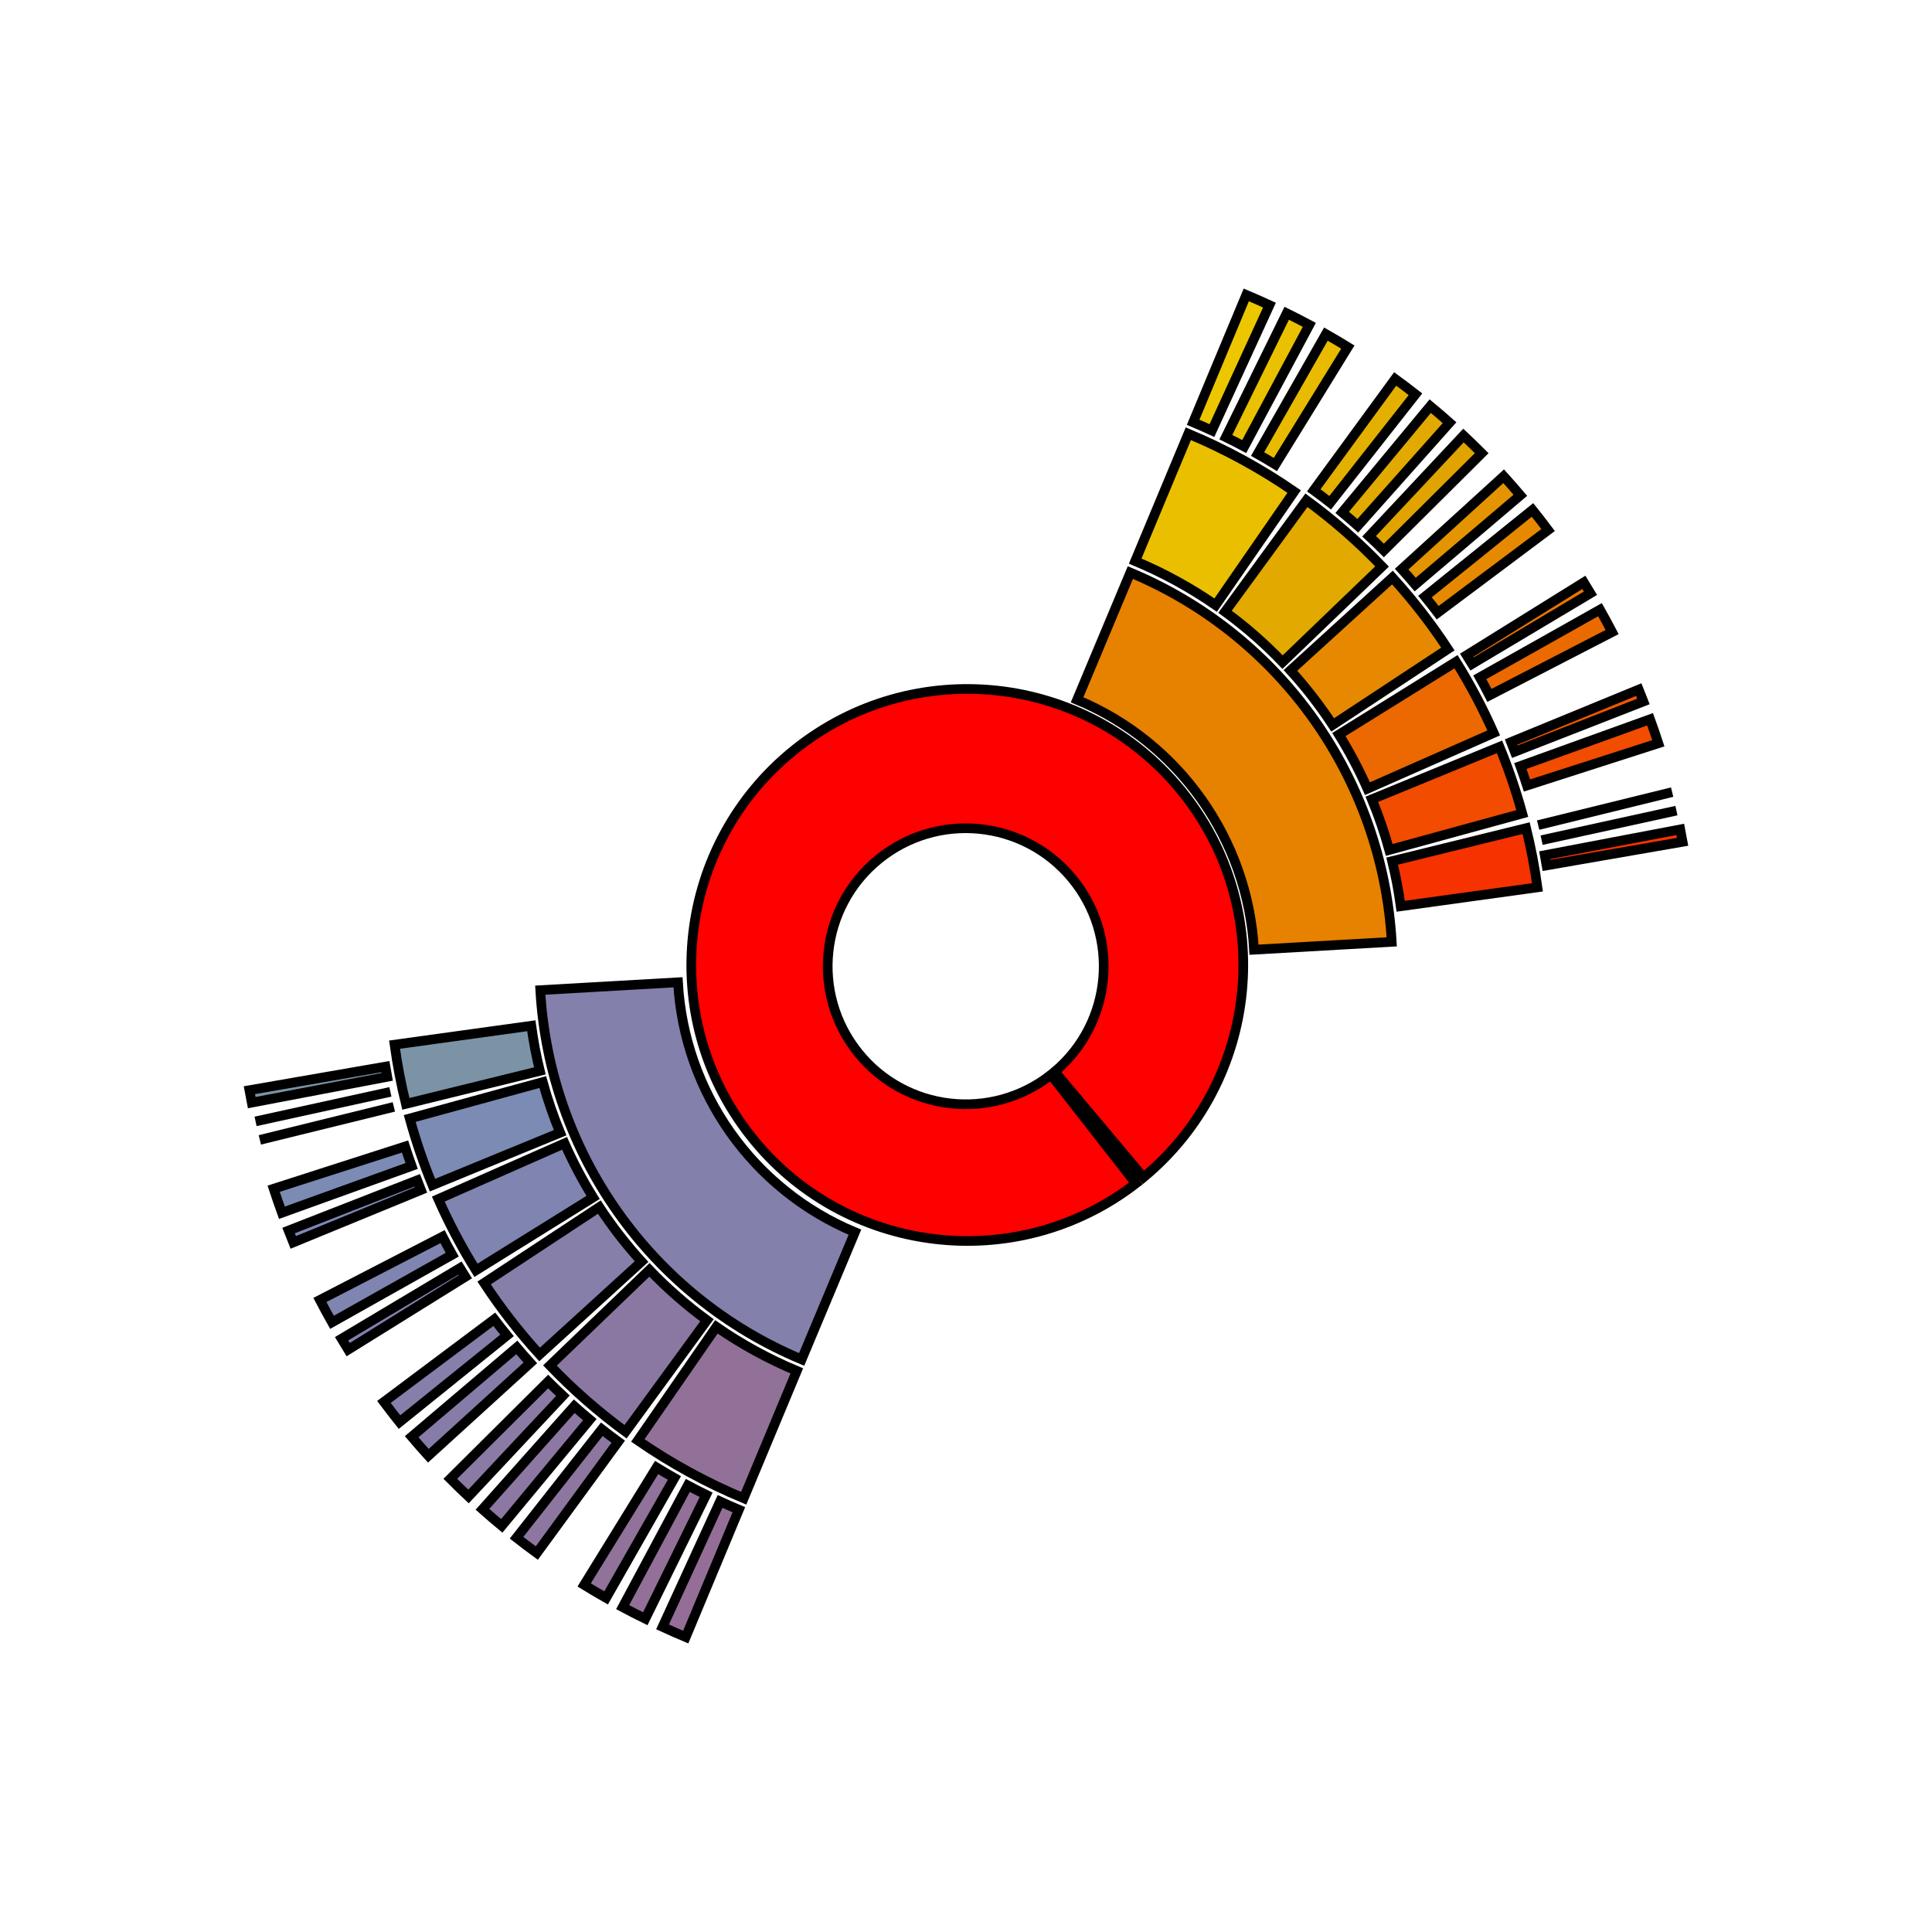
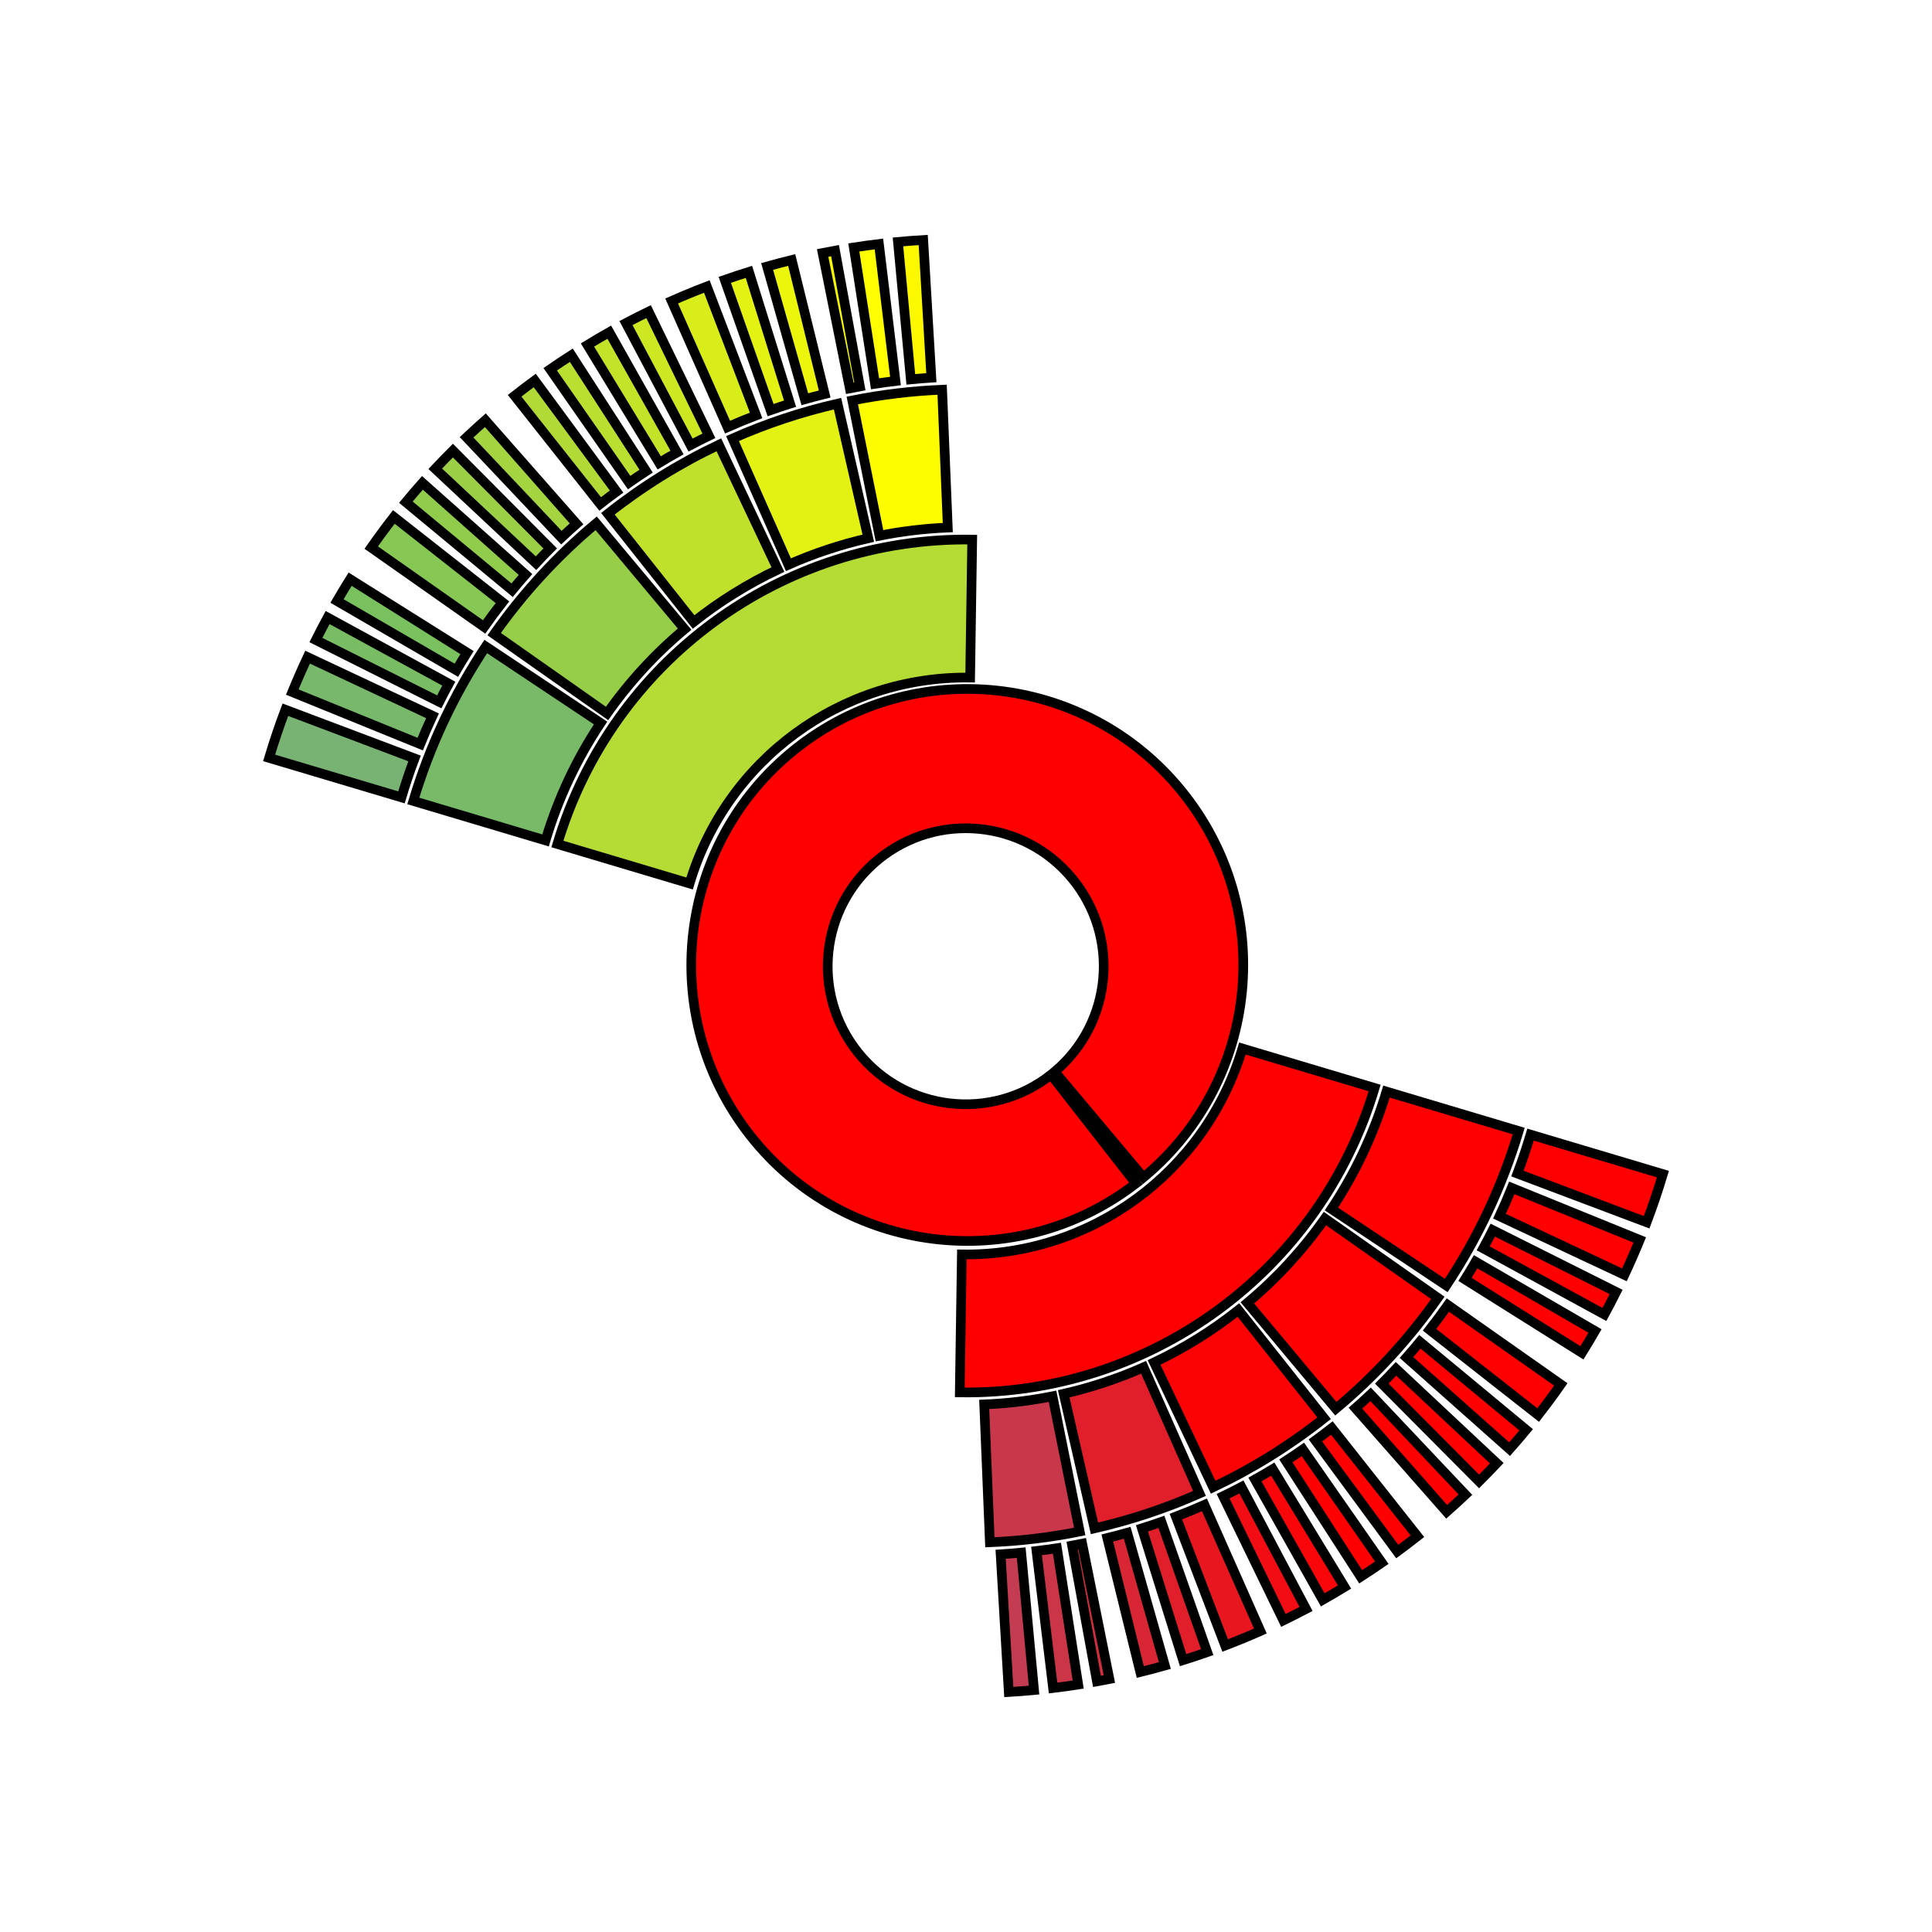
<svg xmlns="http://www.w3.org/2000/svg" width="600" height="600.0" viewBox="-7.0 -7.0 14 14">
  <defs>
</defs>
  <path d="M0.643,0.766 A1.0,1.0,0,1,0,0.616,0.788 L1.231,1.576 A2.0,2.0,0,1,1,1.286,1.532 Z" fill="red" stroke="black" stroke-width="0.07" />
-   <path d="M-2.087,0.118 A2.09,2.09,0,0,0,-0.805,1.929 L-1.191,2.851 A3.09,3.09,0,0,1,-3.085,0.175 Z" fill="#8480ac" stroke="black" stroke-width="0.07" />
-   <path d="M2.087,-0.118 A2.09,2.09,0,0,0,0.805,-1.929 L1.191,-2.851 A3.09,3.09,0,0,1,3.085,-0.175 Z" fill="#e78100" stroke="black" stroke-width="0.07" />
-   <path d="M-1.809,2.615 A3.18,3.18,0,0,0,-1.226,2.934 L-1.611,3.857 A4.18,4.18,0,0,1,-2.378,3.438 Z" fill="#927199" stroke="black" stroke-width="0.07" />
-   <path d="M1.809,-2.615 A3.18,3.18,0,0,0,1.226,-2.934 L1.611,-3.857 A4.18,4.18,0,0,1,2.378,-3.438 Z" fill="#e9bf00" stroke="black" stroke-width="0.07" />
-   <path d="M-2.294,2.202 A3.18,3.18,0,0,0,-1.877,2.567 L-2.467,3.375 A4.18,4.18,0,0,1,-3.015,2.895 Z" fill="#8b78a2" stroke="black" stroke-width="0.07" />
-   <path d="M2.294,-2.202 A3.18,3.18,0,0,0,1.877,-2.567 L2.467,-3.375 A4.18,4.18,0,0,1,3.015,-2.895 Z" fill="#e2a900" stroke="black" stroke-width="0.07" />
-   <path d="M-2.657,1.747 A3.18,3.18,0,0,0,-2.351,2.142 L-3.09,2.815 A4.18,4.18,0,0,1,-3.492,2.297 Z" fill="#857faa" stroke="black" stroke-width="0.07" />
-   <path d="M2.657,-1.747 A3.18,3.18,0,0,0,2.351,-2.142 L3.09,-2.815 A4.18,4.18,0,0,1,3.492,-2.297 Z" fill="#e68900" stroke="black" stroke-width="0.07" />
-   <path d="M-2.909,1.285 A3.18,3.18,0,0,0,-2.702,1.677 L-3.551,2.205 A4.18,4.18,0,0,1,-3.824,1.689 Z" fill="#8084b1" stroke="black" stroke-width="0.07" />
-   <path d="M2.909,-1.285 A3.18,3.18,0,0,0,2.702,-1.677 L3.551,-2.205 A4.18,4.18,0,0,1,3.824,-1.689 Z" fill="#eb6900" stroke="black" stroke-width="0.07" />
-   <path d="M-3.067,0.841 A3.18,3.18,0,0,0,-2.941,1.208 L-3.866,1.588 A4.18,4.18,0,0,1,-4.031,1.105 Z" fill="#7c8bb3" stroke="black" stroke-width="0.07" />
-   <path d="M3.067,-0.841 A3.18,3.18,0,0,0,2.941,-1.208 L3.866,-1.588 A4.18,4.18,0,0,1,4.031,-1.105 Z" fill="#f14c00" stroke="black" stroke-width="0.07" />
-   <path d="M-3.15,0.433 A3.18,3.18,0,0,0,-3.088,0.76 L-4.059,0.999 A4.18,4.18,0,0,1,-4.141,0.57 Z" fill="#7c93a6" stroke="black" stroke-width="0.07" />
-   <path d="M3.15,-0.433 A3.18,3.18,0,0,0,3.088,-0.76 L4.059,-0.999 A4.18,4.18,0,0,1,4.141,-0.57 Z" fill="#f53200" stroke="black" stroke-width="0.07" />
-   <path d="M-1.782,3.88 A4.27,4.27,0,0,0,-1.646,3.94 L-2.031,4.863 A5.27,5.27,0,0,1,-2.199,4.789 Z" fill="#946e96" stroke="black" stroke-width="0.07" />
-   <path d="M1.782,-3.88 A4.27,4.27,0,0,0,1.646,-3.94 L2.031,-4.863 A5.27,5.27,0,0,1,2.199,-4.789 Z" fill="#ecc700" stroke="black" stroke-width="0.07" />
-   <path d="M-2.016,3.764 A4.27,4.27,0,0,0,-1.883,3.832 L-2.324,4.73 A5.27,5.27,0,0,1,-2.488,4.646 Z" fill="#937098" stroke="black" stroke-width="0.07" />
-   <path d="M2.016,-3.764 A4.27,4.27,0,0,0,1.883,-3.832 L2.324,-4.73 A5.27,5.27,0,0,1,2.488,-4.646 Z" fill="#eac100" stroke="black" stroke-width="0.07" />
-   <path d="M-2.242,3.634 A4.27,4.27,0,0,0,-2.113,3.71 L-2.608,4.579 A5.27,5.27,0,0,1,-2.767,4.485 Z" fill="#91729b" stroke="black" stroke-width="0.07" />
-   <path d="M2.242,-3.634 A4.27,4.27,0,0,0,2.113,-3.71 L2.608,-4.579 A5.27,5.27,0,0,1,2.767,-4.485 Z" fill="#e8bb00" stroke="black" stroke-width="0.07" />
-   <path d="M-2.639,3.357 A4.27,4.27,0,0,0,-2.52,3.447 L-3.11,4.254 A5.27,5.27,0,0,1,-3.257,4.143 Z" fill="#8d769f" stroke="black" stroke-width="0.07" />
-   <path d="M2.639,-3.357 A4.27,4.27,0,0,0,2.52,-3.447 L3.11,-4.254 A5.27,5.27,0,0,1,3.257,-4.143 Z" fill="#e4b000" stroke="black" stroke-width="0.07" />
-   <path d="M-2.839,3.19 A4.27,4.27,0,0,0,-2.726,3.287 L-3.364,4.057 A5.27,5.27,0,0,1,-3.504,3.937 Z" fill="#8c78a2" stroke="black" stroke-width="0.07" />
-   <path d="M2.839,-3.19 A4.27,4.27,0,0,0,2.726,-3.287 L3.364,-4.057 A5.27,5.27,0,0,1,3.504,-3.937 Z" fill="#e2aa00" stroke="black" stroke-width="0.07" />
-   <path d="M-3.028,3.011 A4.27,4.27,0,0,0,-2.921,3.114 L-3.605,3.844 A5.27,5.27,0,0,1,-3.737,3.716 Z" fill="#8a7aa4" stroke="black" stroke-width="0.07" />
-   <path d="M3.028,-3.011 A4.27,4.27,0,0,0,2.921,-3.114 L3.605,-3.844 A5.27,5.27,0,0,1,3.737,-3.716 Z" fill="#e1a300" stroke="black" stroke-width="0.07" />
-   <path d="M-3.255,2.764 A4.27,4.27,0,0,0,-3.157,2.876 L-3.896,3.549 A5.27,5.27,0,0,1,-4.017,3.411 Z" fill="#877ca8" stroke="black" stroke-width="0.07" />
-   <path d="M3.255,-2.764 A4.27,4.27,0,0,0,3.157,-2.876 L3.896,-3.549 A5.27,5.27,0,0,1,4.017,-3.411 Z" fill="#e39400" stroke="black" stroke-width="0.07" />
-   <path d="M-3.418,2.56 A4.27,4.27,0,0,0,-3.326,2.677 L-4.105,3.305 A5.27,5.27,0,0,1,-4.218,3.159 Z" fill="#857faa" stroke="black" stroke-width="0.07" />
-   <path d="M3.418,-2.56 A4.27,4.27,0,0,0,3.326,-2.677 L4.105,-3.305 A5.27,5.27,0,0,1,4.218,-3.159 Z" fill="#e68900" stroke="black" stroke-width="0.07" />
-   <path d="M-3.667,2.189 A4.27,4.27,0,0,0,-3.628,2.252 L-4.477,2.78 A5.27,5.27,0,0,1,-4.525,2.701 Z" fill="#8282af" stroke="black" stroke-width="0.07" />
-   <path d="M3.667,-2.189 A4.27,4.27,0,0,0,3.628,-2.252 L4.477,-2.78 A5.27,5.27,0,0,1,4.525,-2.701 Z" fill="#e97400" stroke="black" stroke-width="0.07" />
-   <path d="M-3.793,1.961 A4.27,4.27,0,0,0,-3.723,2.092 L-4.594,2.582 A5.27,5.27,0,0,1,-4.682,2.42 Z" fill="#8084b1" stroke="black" stroke-width="0.07" />
-   <path d="M3.793,-1.961 A4.27,4.27,0,0,0,3.723,-2.092 L4.594,-2.582 A5.27,5.27,0,0,1,4.682,-2.42 Z" fill="#eb6a00" stroke="black" stroke-width="0.07" />
-   <path d="M-3.977,1.553 A4.27,4.27,0,0,0,-3.95,1.623 L-4.875,2.003 A5.27,5.27,0,0,1,-4.909,1.917 Z" fill="#7d88b6" stroke="black" stroke-width="0.07" />
-   <path d="M3.977,-1.553 A4.27,4.27,0,0,0,3.95,-1.623 L4.875,-2.003 A5.27,5.27,0,0,1,4.909,-1.917 Z" fill="#ef5600" stroke="black" stroke-width="0.07" />
-   <path d="M-4.065,1.308 A4.27,4.27,0,0,0,-4.017,1.449 L-4.957,1.788 A5.27,5.27,0,0,1,-5.017,1.614 Z" fill="#7c8bb3" stroke="black" stroke-width="0.07" />
-   <path d="M4.065,-1.308 A4.27,4.27,0,0,0,4.017,-1.449 L4.957,-1.788 A5.27,5.27,0,0,1,5.017,-1.614 Z" fill="#f14c00" stroke="black" stroke-width="0.07" />
-   <path d="M-4.146,1.021 A4.27,4.27,0,0,0,-4.146,1.021 L-5.117,1.26 A5.27,5.27,0,1,1,-5.117,1.26 Z" fill="#7c90ab" stroke="black" stroke-width="0.07" />
-   <path d="M4.146,-1.021 A4.27,4.27,0,0,0,4.146,-1.021 L5.117,-1.26 A5.27,5.27,0,1,1,5.117,-1.26 Z" fill="#f43c00" stroke="black" stroke-width="0.07" />
-   <path d="M-4.171,0.912 A4.27,4.27,0,0,0,-4.171,0.912 L-5.148,1.126 A5.27,5.27,0,1,1,-5.148,1.126 Z" fill="#7c91a8" stroke="black" stroke-width="0.07" />
-   <path d="M4.171,-0.912 A4.27,4.27,0,0,0,4.171,-0.912 L5.148,-1.126 A5.27,5.27,0,1,1,5.148,-1.126 Z" fill="#f43700" stroke="black" stroke-width="0.07" />
-   <path d="M-4.207,0.729 A4.27,4.27,0,0,0,-4.194,0.803 L-5.176,0.99 A5.27,5.27,0,0,1,-5.193,0.9 Z" fill="#7b94a5" stroke="black" stroke-width="0.07" />
-   <path d="M4.207,-0.729 A4.27,4.27,0,0,0,4.194,-0.803 L5.176,-0.99 A5.27,5.27,0,0,1,5.193,-0.9 Z" fill="#f63100" stroke="black" stroke-width="0.07" />
+   <path d="M0.03,-2.09 A2.09,2.09,0,0,0,-2.003,-0.598 L-2.961,-0.884 A3.09,3.09,0,0,1,0.045,-3.09 Z" fill="#b4dc34" stroke="black" stroke-width="0.07" />
+   <path d="M-0.03,2.09 A2.09,2.09,0,0,0,2.003,0.598 L2.961,0.884 A3.09,3.09,0,0,1,-0.045,3.09 Z" fill="#ff0000" stroke="black" stroke-width="0.07" />
+   <path d="M-2.648,-1.761 A3.18,3.18,0,0,0,-3.047,-0.91 L-4.005,-1.196 A4.18,4.18,0,0,1,-3.48,-2.315 Z" fill="#78ba68" stroke="black" stroke-width="0.07" />
+   <path d="M2.648,1.761 A3.18,3.18,0,0,0,3.047,0.91 L4.005,1.196 A4.18,4.18,0,0,1,3.48,2.315 Z" fill="#ff0000" stroke="black" stroke-width="0.07" />
+   <path d="M-2.039,-2.441 A3.18,3.18,0,0,0,-2.601,-1.83 L-3.419,-2.405 A4.18,4.18,0,0,1,-2.68,-3.208 Z" fill="#97ce48" stroke="black" stroke-width="0.07" />
+   <path d="M2.039,2.441 A3.18,3.18,0,0,0,2.601,1.83 L3.419,2.405 A4.18,4.18,0,0,1,2.68,3.208 Z" fill="#ff0000" stroke="black" stroke-width="0.07" />
+   <path d="M-1.363,-2.873 A3.18,3.18,0,0,0,-1.974,-2.493 L-2.595,-3.277 A4.18,4.18,0,0,1,-1.791,-3.777 Z" fill="#bfe12c" stroke="black" stroke-width="0.07" />
+   <path d="M1.363,2.873 A3.18,3.18,0,0,0,1.974,2.493 L2.595,3.277 A4.18,4.18,0,0,1,1.791,3.777 Z" fill="#fb0304" stroke="black" stroke-width="0.07" />
+   <path d="M-0.708,-3.1 A3.18,3.18,0,0,0,-1.287,-2.908 L-1.692,-3.822 A4.18,4.18,0,0,1,-0.931,-4.075 Z" fill="#e3f213" stroke="black" stroke-width="0.07" />
+   <path d="M0.708,3.1 A3.18,3.18,0,0,0,1.287,2.908 L1.692,3.822 A4.18,4.18,0,0,1,0.931,4.075 Z" fill="#e01f2b" stroke="black" stroke-width="0.07" />
+   <path d="M-0.132,-3.177 A3.18,3.18,0,0,0,-0.627,-3.118 L-0.824,-4.098 A4.18,4.18,0,0,1,-0.173,-4.176 Z" fill="#fefd00" stroke="black" stroke-width="0.07" />
+   <path d="M0.132,3.177 A3.18,3.18,0,0,0,0.627,3.118 L0.824,4.098 A4.18,4.18,0,0,1,0.173,4.176 Z" fill="#c9374b" stroke="black" stroke-width="0.07" />
+   <path d="M-3.996,-1.504 A4.27,4.27,0,0,0,-4.091,-1.222 L-5.05,-1.508 A5.27,5.27,0,0,1,-4.932,-1.857 Z" fill="#79b373" stroke="black" stroke-width="0.07" />
+   <path d="M3.996,1.504 A4.27,4.27,0,0,0,4.091,1.222 L5.05,1.508 A5.27,5.27,0,0,1,4.932,1.857 Z" fill="#ff0000" stroke="black" stroke-width="0.07" />
+   <path d="M-3.866,-1.813 A4.27,4.27,0,0,0,-3.955,-1.608 L-4.882,-1.985 A5.27,5.27,0,0,1,-4.771,-2.238 Z" fill="#78b86b" stroke="black" stroke-width="0.07" />
+   <path d="M3.866,1.813 A4.27,4.27,0,0,0,3.955,1.608 L4.882,1.985 A5.27,5.27,0,0,1,4.771,2.238 Z" fill="#ff0000" stroke="black" stroke-width="0.07" />
+   <path d="M-3.748,-2.046 A4.27,4.27,0,0,0,-3.817,-1.914 L-4.711,-2.362 A5.27,5.27,0,0,1,-4.626,-2.525 Z" fill="#78bc64" stroke="black" stroke-width="0.07" />
+   <path d="M3.748,2.046 A4.27,4.27,0,0,0,3.817,1.914 L4.711,2.362 A5.27,5.27,0,0,1,4.626,2.525 Z" fill="#ff0000" stroke="black" stroke-width="0.07" />
+   <path d="M-3.616,-2.271 A4.27,4.27,0,0,0,-3.693,-2.143 L-4.558,-2.645 A5.27,5.27,0,0,1,-4.463,-2.803 Z" fill="#79c05e" stroke="black" stroke-width="0.07" />
+   <path d="M3.616,2.271 A4.27,4.27,0,0,0,3.693,2.143 L4.558,2.645 A5.27,5.27,0,0,1,4.463,2.803 Z" fill="#ff0000" stroke="black" stroke-width="0.07" />
+   <path d="M-3.359,-2.636 A4.27,4.27,0,0,0,-3.492,-2.457 L-4.31,-3.032 A5.27,5.27,0,0,1,-4.146,-3.254 Z" fill="#87c754" stroke="black" stroke-width="0.07" />
+   <path d="M3.359,2.636 A4.27,4.27,0,0,0,3.492,2.457 L4.31,3.032 A5.27,5.27,0,0,1,4.146,3.254 Z" fill="#ff0000" stroke="black" stroke-width="0.07" />
+   <path d="M-3.192,-2.837 A4.27,4.27,0,0,0,-3.289,-2.723 L-4.059,-3.361 A5.27,5.27,0,0,1,-3.939,-3.501 Z" fill="#92cc4c" stroke="black" stroke-width="0.07" />
+   <path d="M3.192,2.837 A4.27,4.27,0,0,0,3.289,2.723 L4.059,3.361 A5.27,5.27,0,0,1,3.939,3.501 Z" fill="#ff0000" stroke="black" stroke-width="0.07" />
+   <path d="M-3.013,-3.026 A4.27,4.27,0,0,0,-3.116,-2.919 L-3.846,-3.603 A5.27,5.27,0,0,1,-3.718,-3.735 Z" fill="#9bd046" stroke="black" stroke-width="0.07" />
+   <path d="M3.013,3.026 A4.27,4.27,0,0,0,3.116,2.919 L3.846,3.603 A5.27,5.27,0,0,1,3.718,3.735 Z" fill="#ff0000" stroke="black" stroke-width="0.07" />
+   <path d="M-2.822,-3.204 A4.27,4.27,0,0,0,-2.932,-3.104 L-3.619,-3.831 A5.27,5.27,0,0,1,-3.483,-3.955 Z" fill="#a4d43f" stroke="black" stroke-width="0.07" />
+   <path d="M2.822,3.204 A4.27,4.27,0,0,0,2.932,3.104 L3.619,3.831 A5.27,5.27,0,0,1,3.483,3.955 Z" fill="#ff0000" stroke="black" stroke-width="0.07" />
+   <path d="M-2.532,-3.438 A4.27,4.27,0,0,0,-2.651,-3.348 L-3.271,-4.132 A5.27,5.27,0,0,1,-3.125,-4.243 Z" fill="#b1da36" stroke="black" stroke-width="0.07" />
+   <path d="M2.532,3.438 A4.27,4.27,0,0,0,2.651,3.348 L3.271,4.132 A5.27,5.27,0,0,1,3.125,4.243 Z" fill="#ff0000" stroke="black" stroke-width="0.07" />
+   <path d="M-2.318,-3.586 A4.27,4.27,0,0,0,-2.441,-3.503 L-3.013,-4.324 A5.27,5.27,0,0,1,-2.86,-4.426 Z" fill="#badf30" stroke="black" stroke-width="0.07" />
+   <path d="M2.318,3.586 A4.27,4.27,0,0,0,2.441,3.503 L3.013,4.324 A5.27,5.27,0,0,1,2.86,4.426 Z" fill="#ff0000" stroke="black" stroke-width="0.07" />
+   <path d="M-2.094,-3.721 A4.27,4.27,0,0,0,-2.223,-3.646 L-2.743,-4.5 A5.27,5.27,0,0,1,-2.585,-4.593 Z" fill="#c3e329" stroke="black" stroke-width="0.07" />
+   <path d="M2.094,3.721 A4.27,4.27,0,0,0,2.223,3.646 L2.743,4.5 A5.27,5.27,0,0,1,2.585,4.593 Z" fill="#f80609" stroke="black" stroke-width="0.07" />
+   <path d="M-1.863,-3.842 A4.27,4.27,0,0,0,-1.996,-3.775 L-2.464,-4.659 A5.27,5.27,0,0,1,-2.3,-4.742 Z" fill="#cde723" stroke="black" stroke-width="0.07" />
+   <path d="M1.863,3.842 A4.27,4.27,0,0,0,1.996,3.775 L2.464,4.659 A5.27,5.27,0,0,1,2.3,4.742 Z" fill="#f10d13" stroke="black" stroke-width="0.07" />
+   <path d="M-1.521,-3.99 A4.27,4.27,0,0,0,-1.728,-3.905 L-2.133,-4.819 A5.27,5.27,0,0,1,-1.878,-4.924 Z" fill="#d8ed1a" stroke="black" stroke-width="0.07" />
+   <path d="M1.521,3.99 A4.27,4.27,0,0,0,1.728,3.905 L2.133,4.819 A5.27,5.27,0,0,1,1.878,4.924 Z" fill="#e8171f" stroke="black" stroke-width="0.07" />
+   <path d="M-1.275,-4.075 A4.27,4.27,0,0,0,-1.416,-4.028 L-1.748,-4.972 A5.27,5.27,0,0,1,-1.573,-5.03 Z" fill="#e3f213" stroke="black" stroke-width="0.07" />
+   <path d="M1.275,4.075 A4.27,4.27,0,0,0,1.416,4.028 L1.748,4.972 A5.27,5.27,0,0,1,1.573,5.03 Z" fill="#e01f2b" stroke="black" stroke-width="0.07" />
+   <path d="M-1.024,-4.145 A4.27,4.27,0,0,0,-1.168,-4.107 L-1.441,-5.069 A5.27,5.27,0,0,1,-1.263,-5.116 Z" fill="#ecf60c" stroke="black" stroke-width="0.07" />
+   <path d="M1.024,4.145 A4.27,4.27,0,0,0,1.168,4.107 L1.441,5.069 A5.27,5.27,0,0,1,1.263,5.116 Z" fill="#d92635" stroke="black" stroke-width="0.07" />
+   <path d="M-0.769,-4.2 A4.27,4.27,0,0,0,-0.842,-4.186 L-1.039,-5.167 A5.27,5.27,0,0,1,-0.949,-5.184 Z" fill="#f7fb05" stroke="black" stroke-width="0.07" />
+   <path d="M0.769,4.2 A4.27,4.27,0,0,0,0.842,4.186 L1.039,5.167 A5.27,5.27,0,0,1,0.949,5.184 Z" fill="#d12f40" stroke="black" stroke-width="0.07" />
+   <path d="M-0.511,-4.239 A4.27,4.27,0,0,0,-0.659,-4.219 L-0.813,-5.207 A5.27,5.27,0,0,1,-0.631,-5.232 Z" fill="#fefe00" stroke="black" stroke-width="0.07" />
+   <path d="M0.511,4.239 A4.27,4.27,0,0,0,0.659,4.219 L0.813,5.207 A5.27,5.27,0,0,1,0.631,5.232 Z" fill="#cb3548" stroke="black" stroke-width="0.07" />
+   <path d="M-0.251,-4.263 A4.27,4.27,0,0,0,-0.4,-4.251 L-0.493,-5.247 A5.27,5.27,0,0,1,-0.31,-5.261 Z" fill="#fcf800" stroke="black" stroke-width="0.07" />
+   <path d="M0.251,4.263 A4.27,4.27,0,0,0,0.4,4.251 L0.493,5.247 A5.27,5.27,0,0,1,0.31,5.261 Z" fill="#c43c52" stroke="black" stroke-width="0.07" />
</svg>
